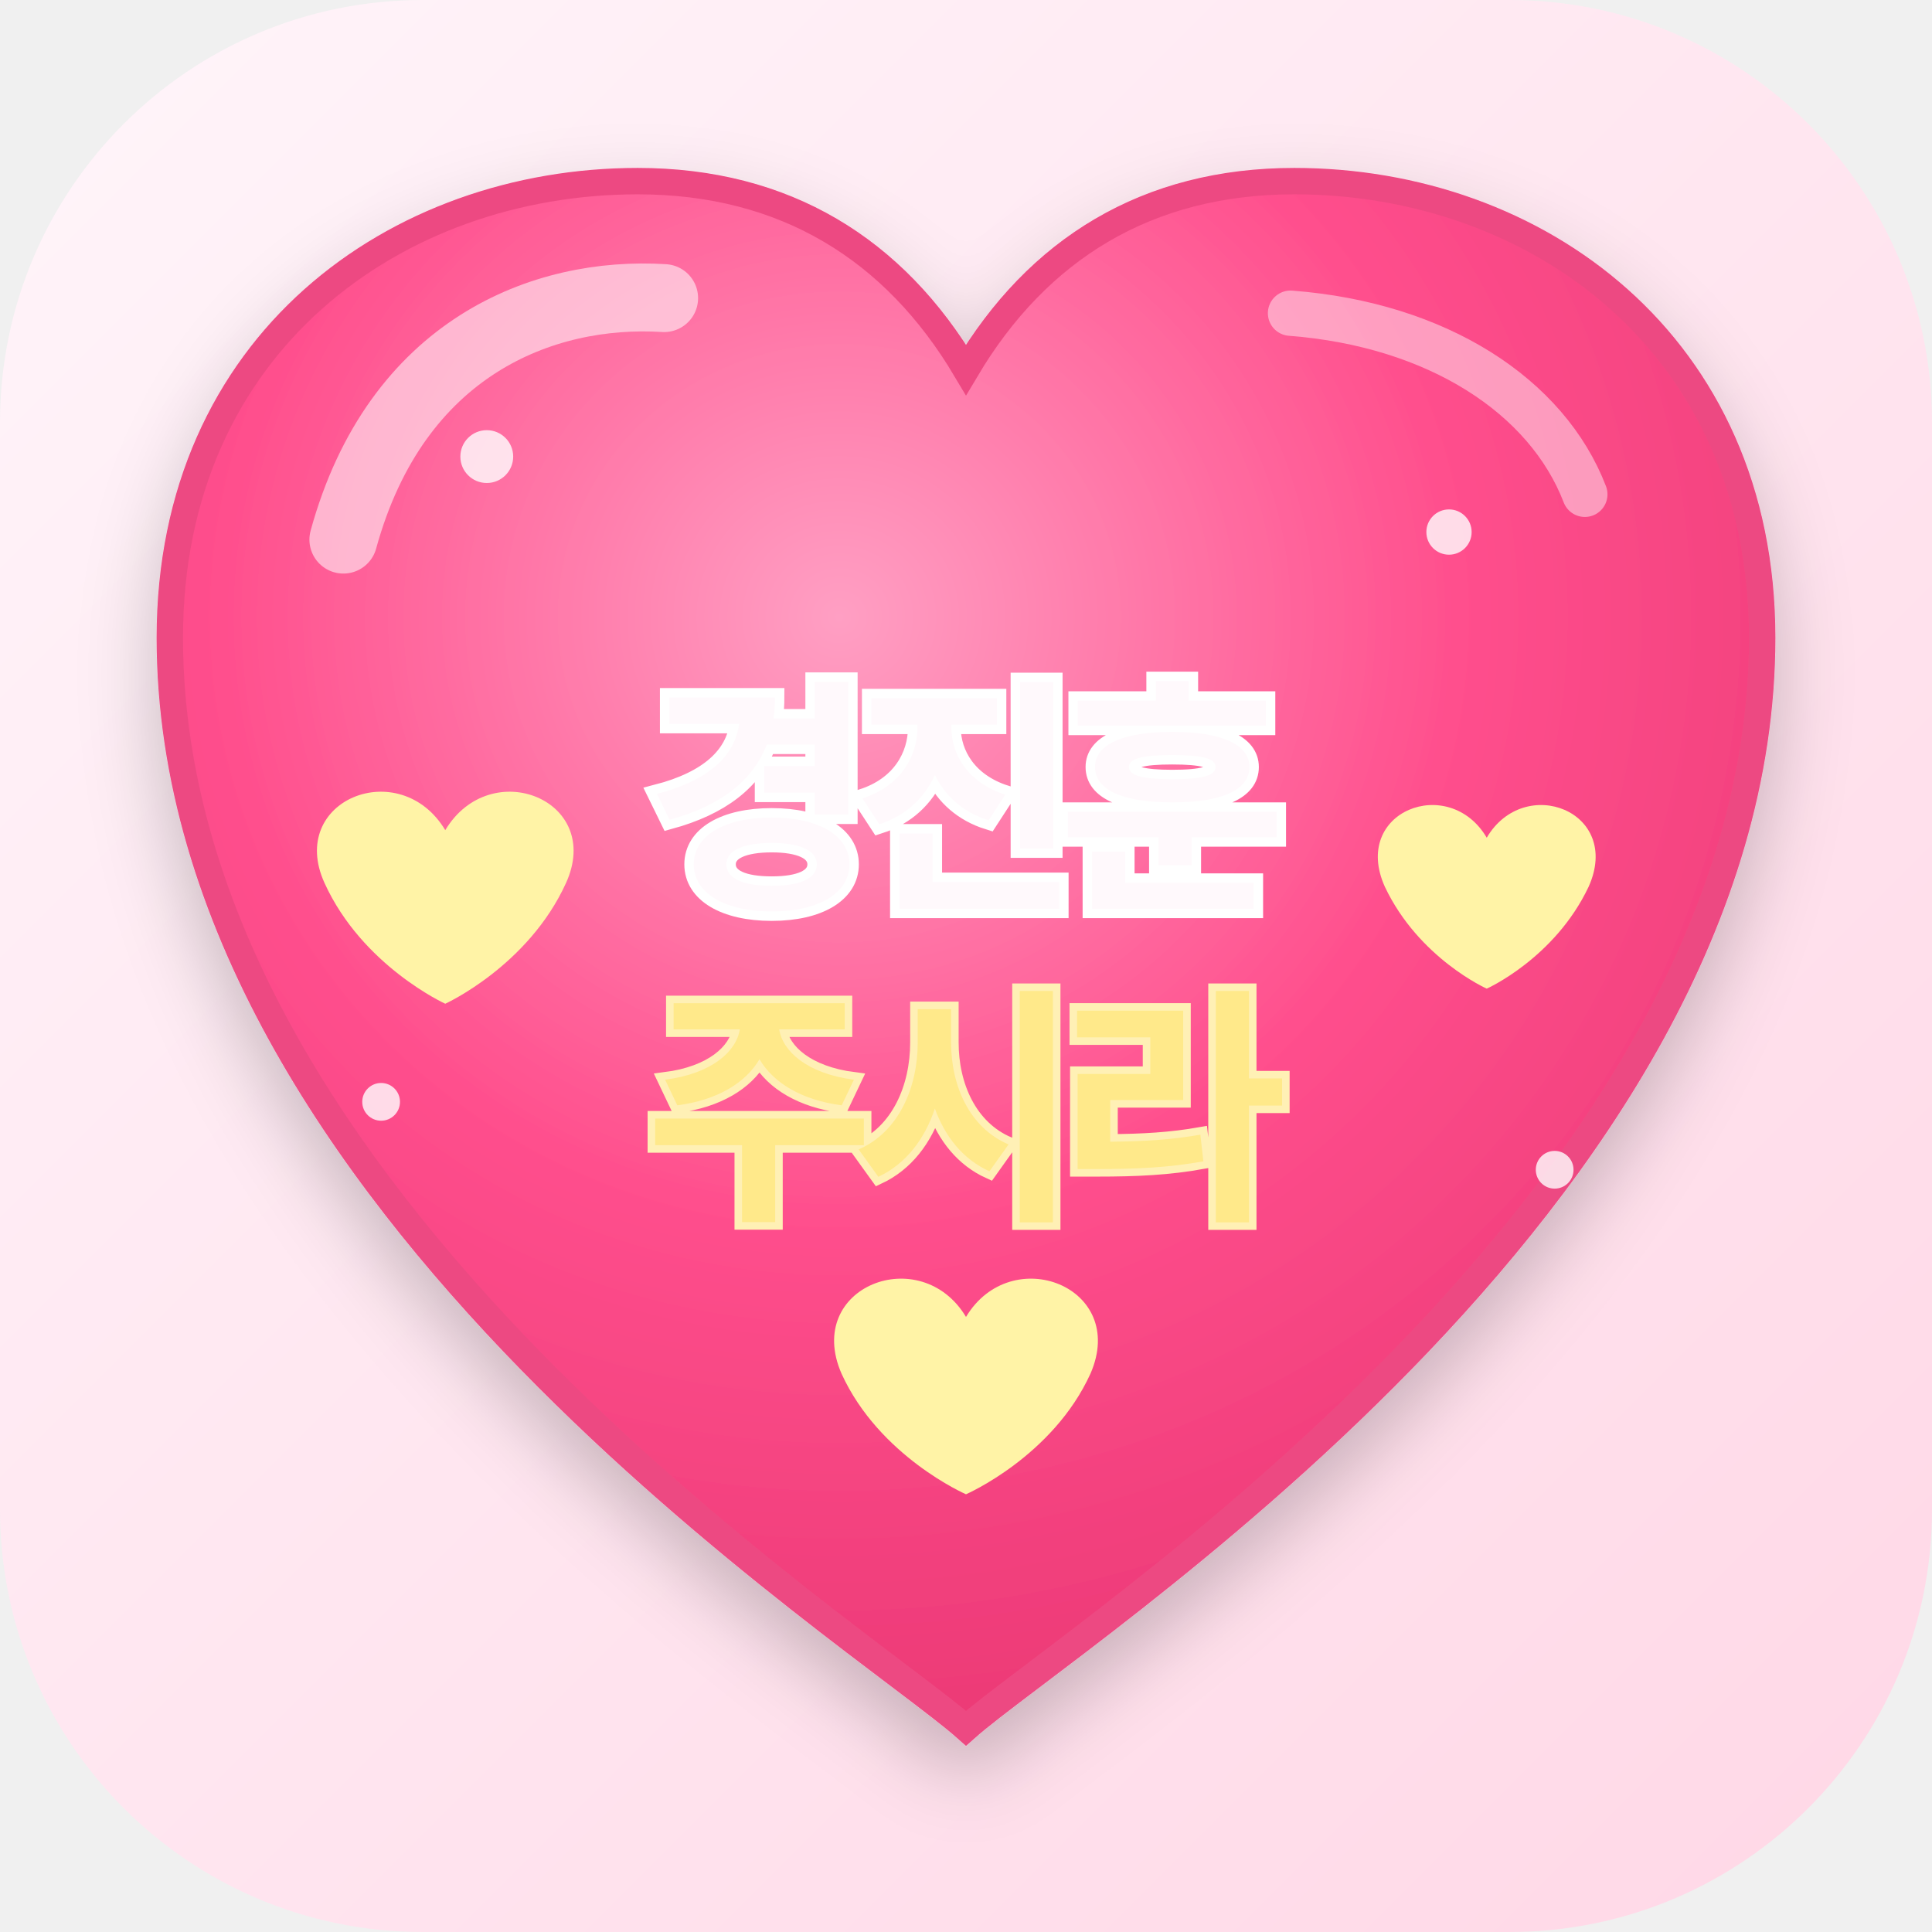
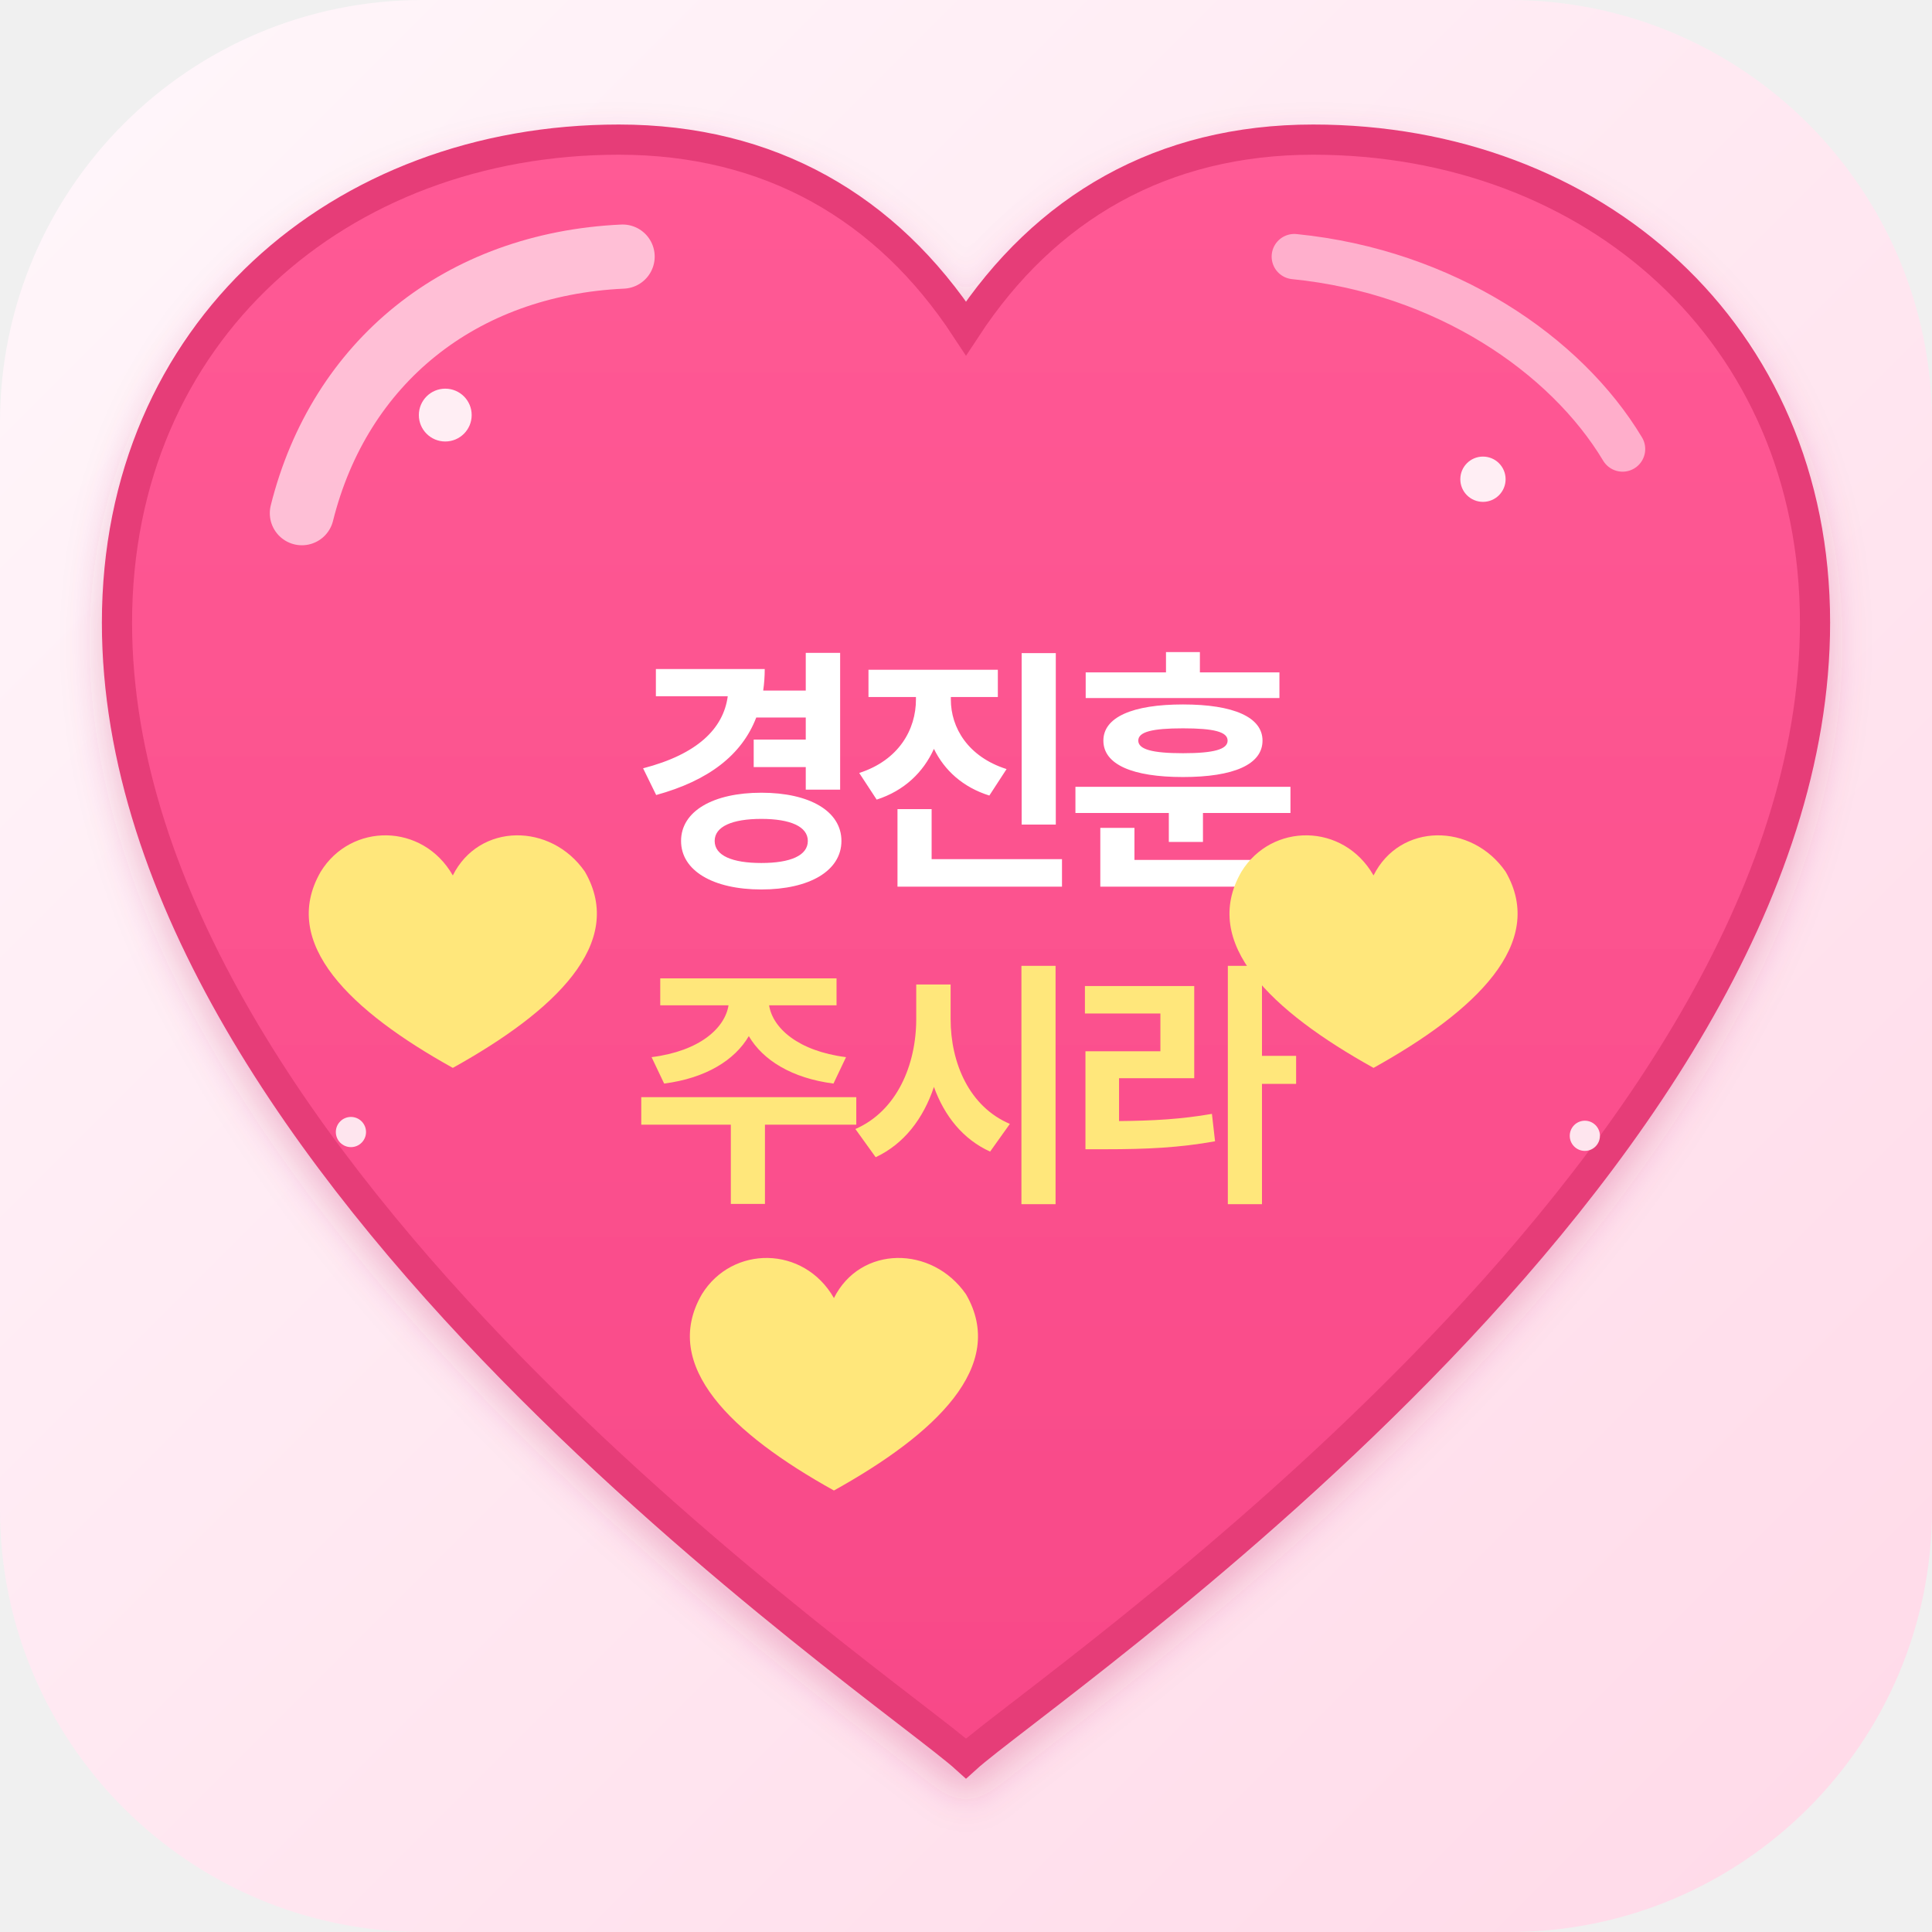
<svg xmlns="http://www.w3.org/2000/svg" viewBox="0 0 512 512">
  <defs>
    <linearGradient id="bg" x1="0" y1="0" x2="1" y2="1">
-       <stop stop-color="#fff5fa" />
-       <stop offset="1" stop-color="#ffd7e6" />
+       <stop stop-color="#fff7fb" />
+       <stop offset="1" stop-color="#ffd9e8" />
    </linearGradient>
-     <radialGradient id="heart" cx="42%" cy="28%" r="78%">
-       <stop stop-color="#ff9fc3" />
-       <stop offset=".5" stop-color="#ff4f8d" />
-       <stop offset="1" stop-color="#e93672" />
-     </radialGradient>
-     <filter id="shadow" x="-30%" y="-30%" width="160%" height="160%">
-       <feDropShadow dx="0" dy="9" stdDeviation="10" flood-opacity=".22" />
-     </filter>
-     <filter id="soft" x="-20%" y="-20%" width="140%" height="140%">
-       <feGaussianBlur stdDeviation="2" />
+     <linearGradient id="pink" x1="0" y1="0" x2="0" y2="1">
+       <stop stop-color="#ff5a95" />
+       <stop offset="1" stop-color="#f84988" />
+     </linearGradient>
+     <filter id="ds" x="-20%" y="-20%" width="140%" height="150%">
+       <feDropShadow dx="0" dy="5" stdDeviation="5" flood-color="#c72d68" flood-opacity=".28" />
    </filter>
  </defs>
  <rect width="512" height="512" rx="112" fill="url(#bg)" />
-   <path filter="url(#shadow)" d="M256 458C229 434 45 318 45 169 45 91 105 48 169 48c39 0 68 18 87 50 19-32 48-50 87-50 64 0 124 43 124 121 0 149-184 265-211 289z" fill="url(#heart)" stroke="#ed4a82" stroke-width="7" />
-   <path d="M91 143C105 92 144 77 176 79" fill="none" stroke="#fff" stroke-width="18" stroke-linecap="round" opacity=".55" />
-   <path d="M342 83c39 3 68 22 78 48" fill="none" stroke="#fff" stroke-width="12" stroke-linecap="round" opacity=".45" />
-   <g font-family="Noto Sans KR,Noto Sans,sans-serif" font-weight="900" text-anchor="middle" paint-order="stroke">
-     <text x="256" y="236" font-size="66" letter-spacing="-6" fill="#fff9fc" stroke="#fff" stroke-width="5">경진훈</text>
-     <text x="256" y="318" font-size="66" letter-spacing="-6" fill="#ffe98a" stroke="#fff0b5" stroke-width="4">주시라</text>
+   <path d="M256 466C235 447 31 310 31 165C31 88 90 37 164 37C204 37 235 55 256 87C277 55 308 37 348 37C422 37 481 88 481 165C481 310 277 447 256 466Z" fill="url(#pink)" stroke="#e63d78" stroke-width="8" filter="url(#ds)" />
+   <path d="M80 136C90 96 122 70 165 68" fill="none" stroke="#fff" stroke-width="17" stroke-linecap="round" opacity=".62" />
+   <path d="M343 68C383 72 415 94 430 119" fill="none" stroke="#fff" stroke-width="12" stroke-linecap="round" opacity=".52" />
+   <circle cx="118" cy="110" r="7" fill="#fff" opacity=".9" />
+   <circle cx="393" cy="127" r="6" fill="#fff" opacity=".9" />
+   <g font-family="NanumSquareRound,Noto Sans CJK KR,sans-serif" font-weight="800" text-anchor="middle">
+     <text x="256" y="230" font-size="68" letter-spacing="-5" fill="#fff">경진훈</text>
+     <text x="256" y="313" font-size="68" letter-spacing="-5" fill="#ffe77b">주시라</text>
  </g>
-   <g fill="#fff3a6">
-     <path d="M118 220c-12-20-42-8-32 14 10 22 32 32 32 32s22-10 32-32c10-22-20-34-32-14z" />
-     <path d="M394 222c-10-17-36-7-27 13 9 19 27 27 27 27s18-8 27-27c9-20-17-30-27-13z" />
-     <path d="M256 349c-12-20-43-8-33 15 10 22 33 32 33 32s23-10 33-32c10-23-21-35-33-15z" />
-   </g>
-   <g fill="#fff" opacity=".8">
-     <circle cx="129" cy="121" r="7" />
-     <circle cx="384" cy="141" r="6" />
-     <circle cx="101" cy="292" r="5" />
-     <circle cx="412" cy="310" r="5" />
-   </g>
+   <path d="M107 231c-9-13-28-13-35 1-8-14-27-14-35-1-11 19 8 37 35 52 27-15 46-33 35-52Z" transform="translate(48 0)" fill="#ffe77b" />
+   <path d="M107 231c-9-13-28-13-35 1-8-14-27-14-35-1-11 19 8 37 35 52 27-15 46-33 35-52Z" transform="translate(292 0)" fill="#ffe77b" />
+   <path d="M107 231c-9-13-28-13-35 1-8-14-27-14-35-1-11 19 8 37 35 52 27-15 46-33 35-52Z" transform="translate(149 112)" fill="#ffe77b" />
+   <circle cx="93" cy="300" r="4" fill="#fff" opacity=".85" />
+   <circle cx="420" cy="301" r="4" fill="#fff" opacity=".85" />
</svg>
